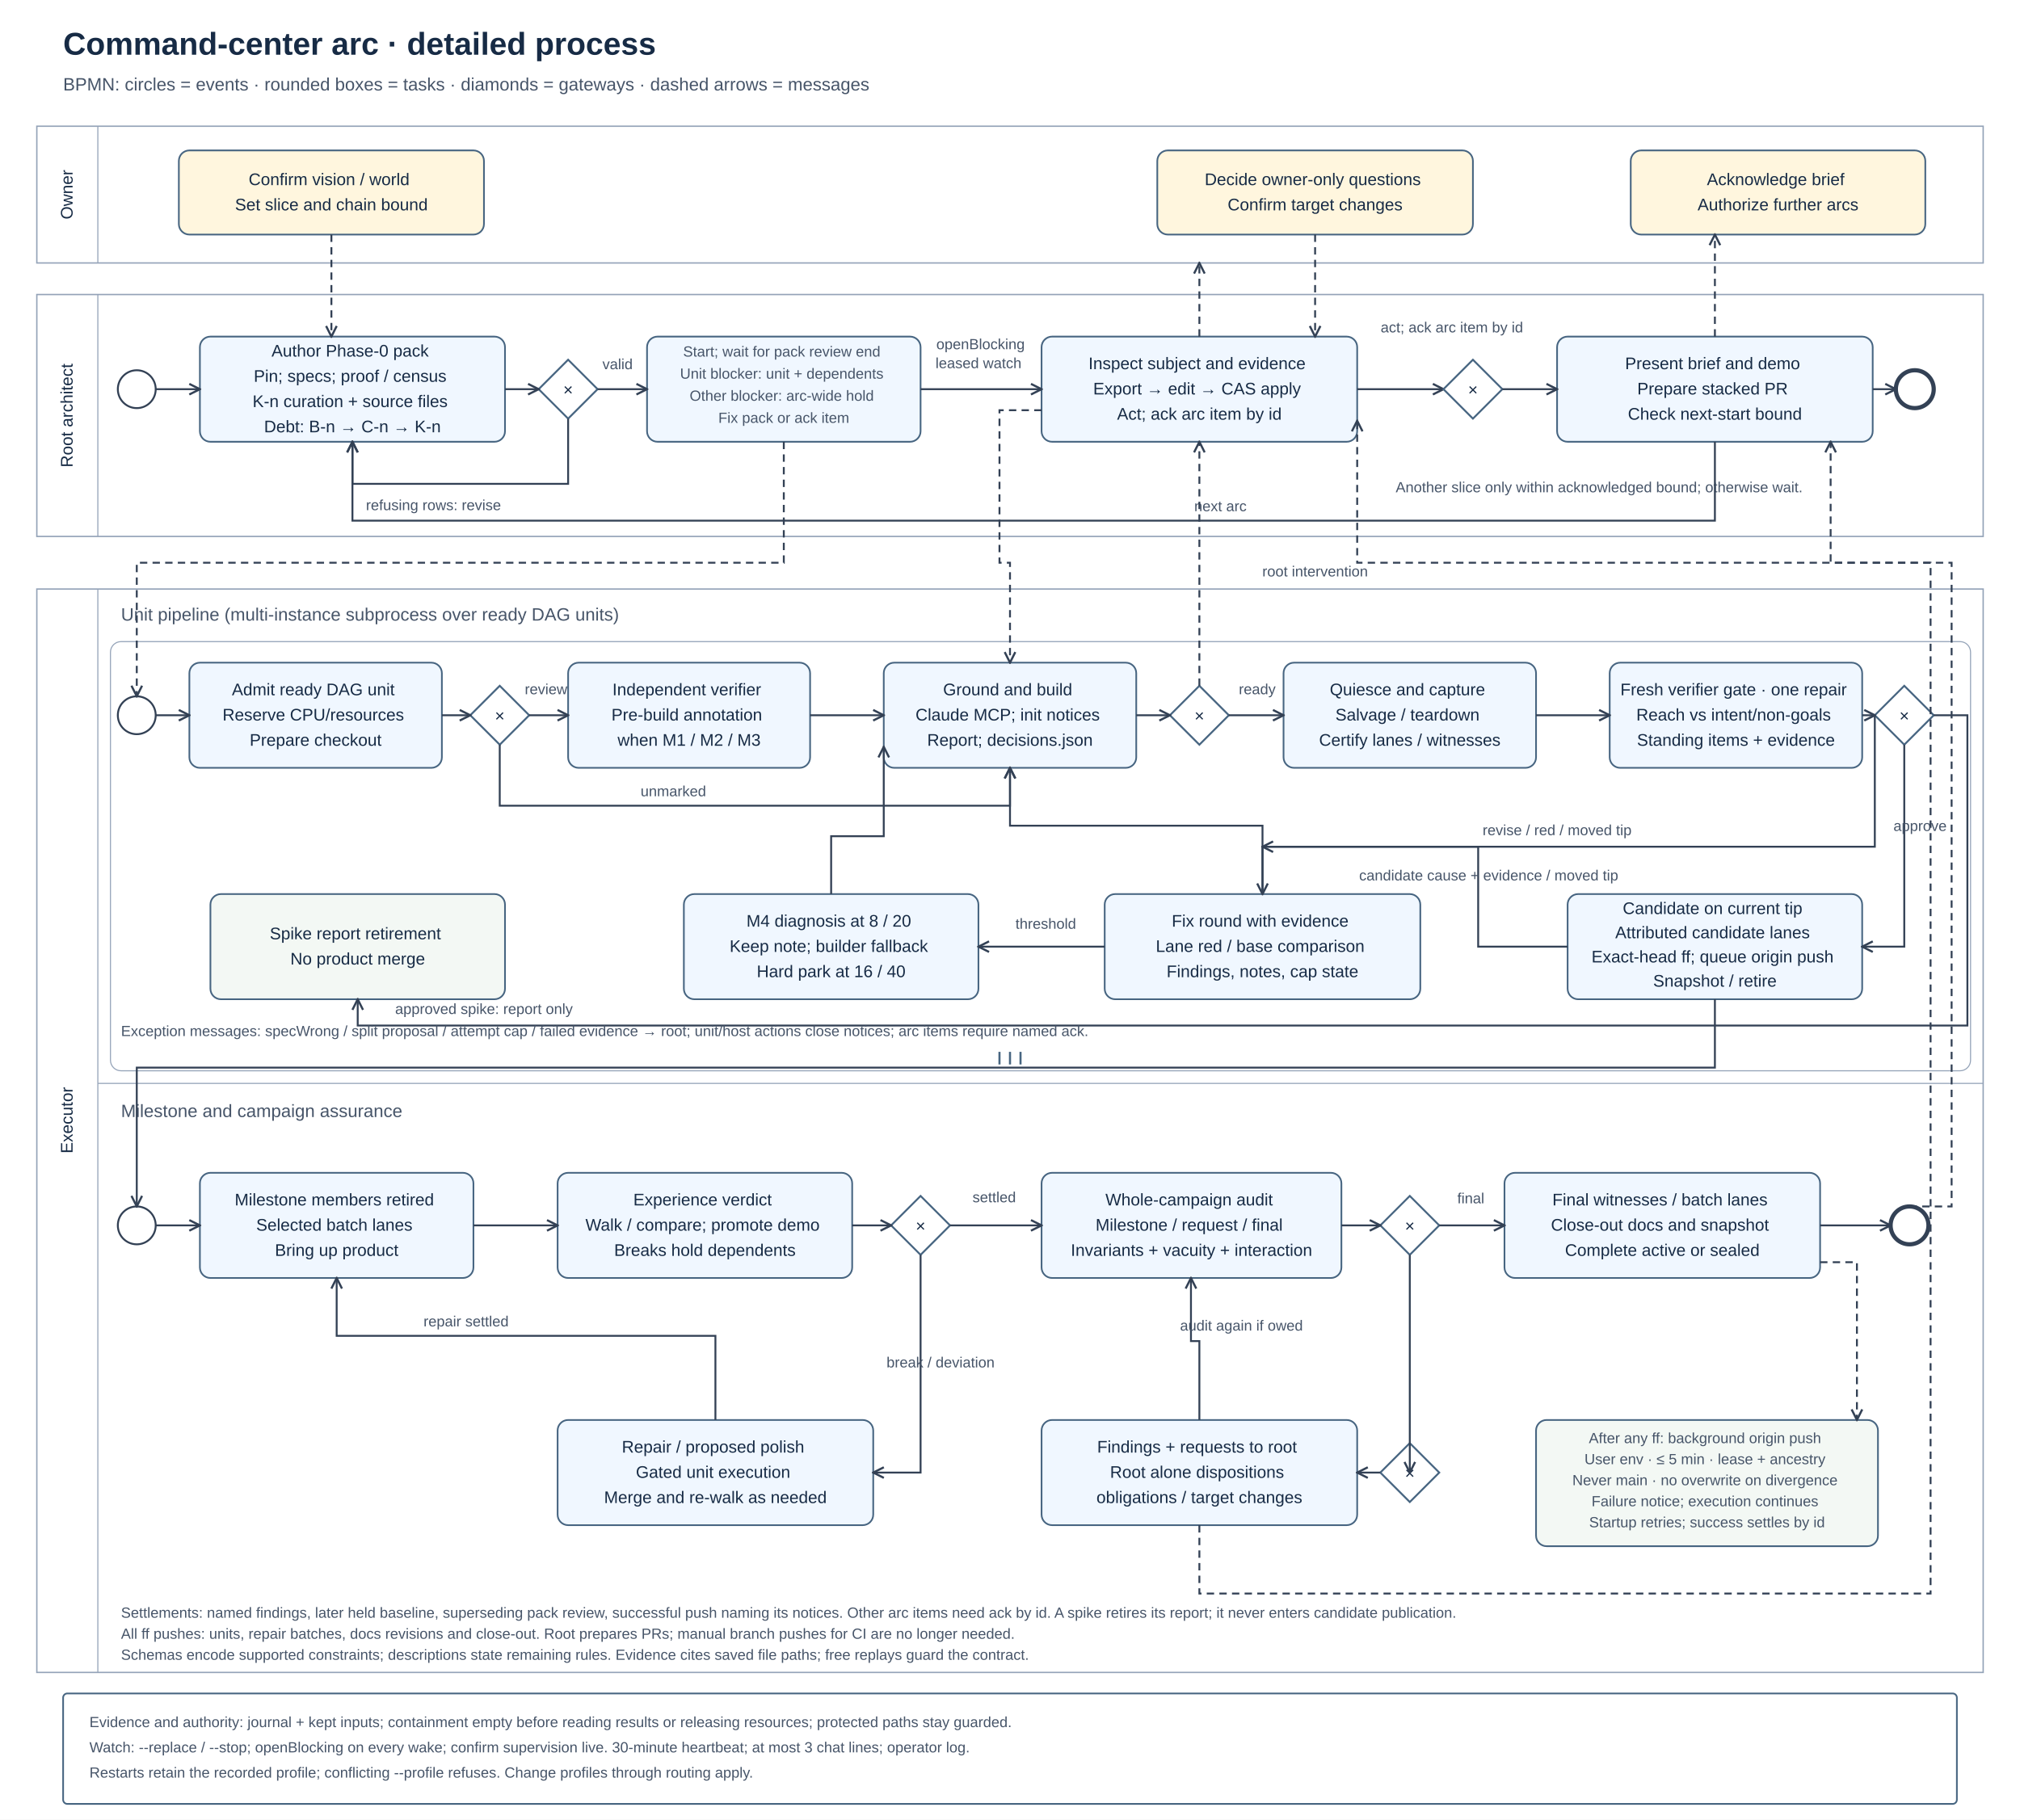
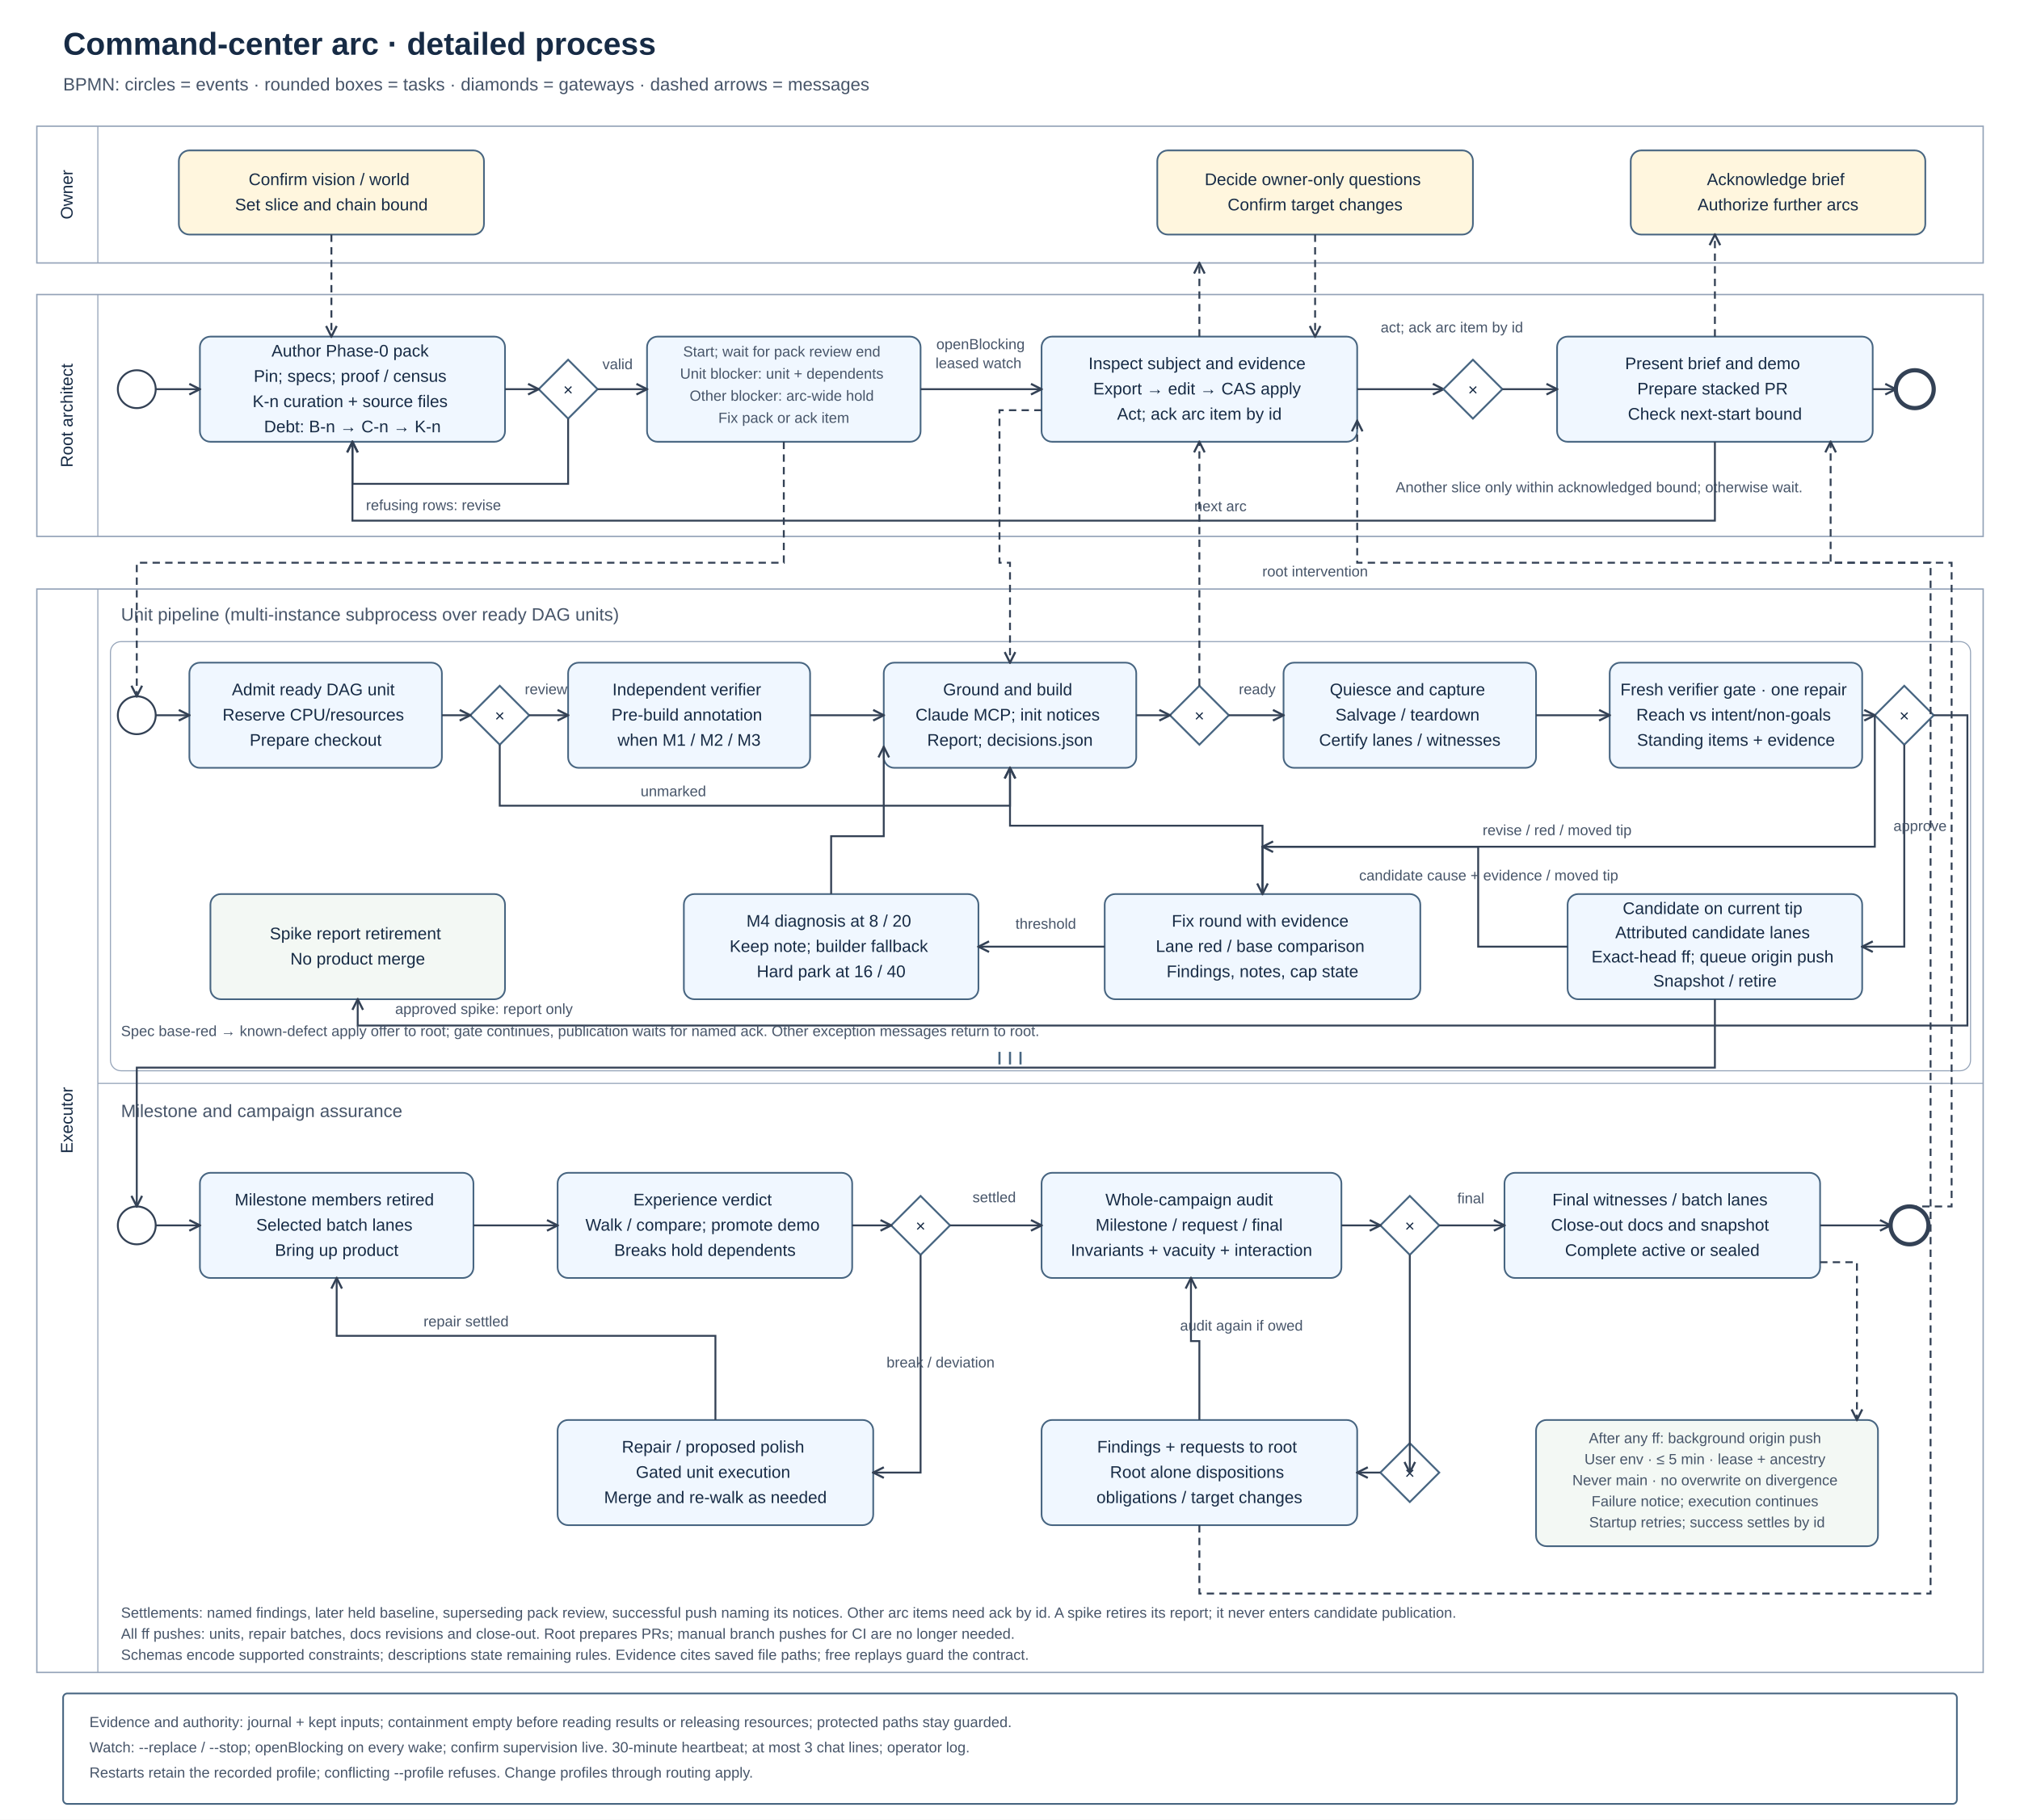
<svg xmlns="http://www.w3.org/2000/svg" width="1920" height="1730" viewBox="0 0 1920 1730" role="img" aria-labelledby="title desc">
  <defs>
    <marker id="arrow" viewBox="0 0 10 10" refX="9" refY="5" markerWidth="7" markerHeight="7" orient="auto-start-reverse">
      <path d="M 1 1 L 9 5 L 1 9" fill="none" stroke="#334155" stroke-width="1.6" />
    </marker>
  </defs>
  <style>text{font-family:Arial,Helvetica,sans-serif;fill:#172b45} .title{font-size:30px;font-weight:700}.sub{font-size:17px;fill:#475569}.label{font-size:16px}.small{font-size:14px;fill:#475569}.task{stroke:#476581;stroke-width:1.6}.edge{fill:none;stroke:#334155;stroke-width:1.8;marker-end:url(#arrow)}.msg{stroke-dasharray:7 5}.pool{fill:#fff;stroke:#94a3b8;stroke-width:1.3}</style>
  <rect width="1920" height="1730" fill="#fff" />
  <text x="60" y="52" class="title" text-anchor="start">
    <tspan x="60" dy="0">Command-center arc · detailed process</tspan>
  </text>
  <text x="60" y="86" class="sub" text-anchor="start">
    <tspan x="60" dy="0">BPMN: circles = events · rounded boxes = tasks · diamonds = gateways · dashed arrows = messages</tspan>
  </text>
  <rect x="35" y="120" width="1850" height="130" class="pool" />
  <path d="M93 120V250" stroke="#94a3b8" />
  <text transform="translate(69 185.0) rotate(-90)" text-anchor="middle" class="label">Owner</text>
  <rect x="35" y="280" width="1850" height="230" class="pool" />
  <path d="M93 280V510" stroke="#94a3b8" />
  <text transform="translate(69 395.0) rotate(-90)" text-anchor="middle" class="label">Root architect</text>
  <rect x="35" y="560" width="1850" height="1030" class="pool" />
  <path d="M93 560V1590" stroke="#94a3b8" />
  <text transform="translate(69 1065.0) rotate(-90)" text-anchor="middle" class="label">Executor</text>
  <rect x="170" y="143" width="290" height="80" rx="10" fill="#fff6de" class="task" />
  <text x="315.0" y="176.0" class="label" text-anchor="middle">
    <tspan x="315.0" dy="0">Confirm vision / world</tspan>
    <tspan x="315.0" dy="24">Set slice and chain bound</tspan>
  </text>
  <rect x="1100" y="143" width="300" height="80" rx="10" fill="#fff6de" class="task" />
  <text x="1250.0" y="176.0" class="label" text-anchor="middle">
    <tspan x="1250.0" dy="0">Decide owner-only questions</tspan>
    <tspan x="1250.0" dy="24">Confirm target changes</tspan>
  </text>
  <rect x="1550" y="143" width="280" height="80" rx="10" fill="#fff6de" class="task" />
  <text x="1690.0" y="176.0" class="label" text-anchor="middle">
    <tspan x="1690.0" dy="0">Acknowledge brief</tspan>
    <tspan x="1690.0" dy="24">Authorize further arcs</tspan>
  </text>
  <circle cx="130" cy="370" r="18" fill="#fff" stroke="#334155" stroke-width="1.8" />
  <rect x="190" y="320" width="290" height="100" rx="10" fill="#f0f7ff" class="task" />
  <text x="335.0" y="339.0" class="label" text-anchor="middle">
    <tspan x="335.0" dy="0">Author Phase-0 pack</tspan>
    <tspan x="335.0" dy="24">Pin; specs; proof / census</tspan>
    <tspan x="335.0" dy="24">K-n curation + source files</tspan>
    <tspan x="335.0" dy="24">Debt: B-n → C-n → K-n</tspan>
  </text>
  <path d="M540 342L568 370L540 398L512 370Z" fill="#fff" stroke="#476581" stroke-width="1.8" />
  <text x="540" y="376" class="label" text-anchor="middle">
    <tspan x="540" dy="0">×</tspan>
  </text>
  <rect x="615" y="320" width="260" height="100" rx="10" fill="#f0f7ff" class="task" />
  <text x="745.0" y="339" class="small" text-anchor="middle">
    <tspan x="745.0" dy="0">Start; wait for pack review end</tspan>
    <tspan x="745.0" dy="21">Unit blocker: unit + dependents</tspan>
    <tspan x="745.0" dy="21">Other blocker: arc-wide hold</tspan>
    <tspan x="745.0" dy="21">Fix pack or ack item</tspan>
  </text>
  <rect x="990" y="320" width="300" height="100" rx="10" fill="#f0f7ff" class="task" />
  <text x="1140.0" y="351.0" class="label" text-anchor="middle">
    <tspan x="1140.0" dy="0">Inspect subject and evidence</tspan>
    <tspan x="1140.0" dy="24">Export → edit → CAS apply</tspan>
    <tspan x="1140.0" dy="24">Act; ack arc item by id</tspan>
  </text>
  <rect x="1480" y="320" width="300" height="100" rx="10" fill="#f0f7ff" class="task" />
  <text x="1630.0" y="351.0" class="label" text-anchor="middle">
    <tspan x="1630.0" dy="0">Present brief and demo</tspan>
    <tspan x="1630.0" dy="24">Prepare stacked PR</tspan>
    <tspan x="1630.0" dy="24">Check next-start bound</tspan>
  </text>
  <circle cx="1820" cy="370" r="18" fill="#fff" stroke="#334155" stroke-width="4" />
  <polyline points="148,370 190,370" class="edge" />
  <polyline points="480,370 512,370" class="edge" />
  <polyline points="568,370 615,370" class="edge" />
  <text x="587" y="351" class="small" text-anchor="middle">
    <tspan x="587" dy="0">valid</tspan>
  </text>
  <polyline points="540,398 540,460 335,460 335,420" class="edge" />
  <text x="412" y="485" class="small" text-anchor="middle">
    <tspan x="412" dy="0">refusing rows: revise</tspan>
  </text>
  <polyline points="875,370 990,370" class="edge" />
  <text x="932" y="350" class="small" text-anchor="middle">
    <tspan x="932" dy="0">leased watch</tspan>
    <tspan x="932" dy="-18">openBlocking</tspan>
  </text>
  <polyline points="1290,370 1372,370" class="edge" />
  <text x="1380" y="316" class="small" text-anchor="middle">
    <tspan x="1380" dy="0">act; ack arc item by id</tspan>
  </text>
  <path d="M1400 342L1428 370L1400 398L1372 370Z" fill="#fff" stroke="#476581" stroke-width="1.8" />
  <text x="1400" y="376" class="label" text-anchor="middle">
    <tspan x="1400" dy="0">×</tspan>
  </text>
  <polyline points="1428,370 1480,370" class="edge" />
  <polyline points="1780,370 1802,370" class="edge" />
  <polyline points="315,223 315,320" class="edge msg" />
  <polyline points="1140,320 1140,250" class="edge msg" />
  <polyline points="1250,223 1250,320" class="edge msg" />
  <polyline points="1630,320 1630,223" class="edge msg" />
  <text x="1520" y="468" class="small" text-anchor="middle">
    <tspan x="1520" dy="0">Another slice only within acknowledged bound; otherwise wait.</tspan>
  </text>
  <polyline points="1630,420 1630,495 335,495 335,420" class="edge" />
  <text x="1160" y="486" class="small" text-anchor="middle">
    <tspan x="1160" dy="0">next arc</tspan>
  </text>
  <path d="M93 1030H1885" stroke="#94a3b8" />
  <text x="115" y="590" class="sub" text-anchor="start">
    <tspan x="115" dy="0">Unit pipeline (multi-instance subprocess over ready DAG units)</tspan>
  </text>
  <rect x="105" y="610" width="1768" height="408" rx="10" fill="none" stroke="#94a3b8" />
  <path d="M950 1000v12 M960 1000v12 M970 1000v12" stroke="#476581" stroke-width="2" />
  <circle cx="130" cy="680" r="18" fill="#fff" stroke="#334155" stroke-width="1.8" />
  <rect x="180" y="630" width="240" height="100" rx="10" fill="#f0f7ff" class="task" />
  <text x="300.0" y="661.0" class="label" text-anchor="middle">
    <tspan x="300.0" dy="0">Admit ready DAG unit</tspan>
    <tspan x="300.0" dy="24">Reserve CPU/resources</tspan>
    <tspan x="300.0" dy="24">Prepare checkout</tspan>
  </text>
  <path d="M475 652L503 680L475 708L447 680Z" fill="#fff" stroke="#476581" stroke-width="1.8" />
  <text x="475" y="686" class="label" text-anchor="middle">
    <tspan x="475" dy="0">×</tspan>
  </text>
  <rect x="540" y="630" width="230" height="100" rx="10" fill="#f0f7ff" class="task" />
  <text x="655.0" y="661.0" class="label" text-anchor="middle">
    <tspan x="655.0" dy="0">Independent verifier</tspan>
    <tspan x="655.0" dy="24">Pre-build annotation</tspan>
    <tspan x="655.0" dy="24">when M1 / M2 / M3</tspan>
  </text>
  <rect x="840" y="630" width="240" height="100" rx="10" fill="#f0f7ff" class="task" />
  <text x="960.0" y="661.0" class="label" text-anchor="middle">
    <tspan x="960.0" dy="0">Ground and build</tspan>
    <tspan x="960.0" dy="24">Claude MCP; init notices</tspan>
    <tspan x="960.0" dy="24">Report; decisions.json</tspan>
  </text>
  <path d="M1140 652L1168 680L1140 708L1112 680Z" fill="#fff" stroke="#476581" stroke-width="1.8" />
  <text x="1140" y="686" class="label" text-anchor="middle">
    <tspan x="1140" dy="0">×</tspan>
  </text>
  <rect x="1220" y="630" width="240" height="100" rx="10" fill="#f0f7ff" class="task" />
  <text x="1340.0" y="661.0" class="label" text-anchor="middle">
    <tspan x="1340.0" dy="0">Quiesce and capture</tspan>
    <tspan x="1340.0" dy="24">Salvage / teardown</tspan>
    <tspan x="1340.0" dy="24">Certify lanes / witnesses</tspan>
  </text>
  <rect x="1530" y="630" width="240" height="100" rx="10" fill="#f0f7ff" class="task" />
  <text x="1650.0" y="661.0" class="label" text-anchor="middle">
    <tspan x="1650.0" dy="0">Fresh verifier gate · one repair</tspan>
    <tspan x="1650.0" dy="24">Reach vs intent/non-goals</tspan>
    <tspan x="1650.0" dy="24">Standing items + evidence</tspan>
  </text>
  <polyline points="148,680 180,680" class="edge" />
  <polyline points="420,680 447,680" class="edge" />
  <polyline points="503,680 540,680" class="edge" />
  <text x="519" y="660" class="small" text-anchor="middle">
    <tspan x="519" dy="0">review</tspan>
  </text>
  <polyline points="770,680 840,680" class="edge" />
  <polyline points="475,708 475,766 960,766 960,730" class="edge" />
  <text x="640" y="757" class="small" text-anchor="middle">
    <tspan x="640" dy="0">unmarked</tspan>
  </text>
  <polyline points="1080,680 1112,680" class="edge" />
  <polyline points="1168,680 1220,680" class="edge" />
  <text x="1195" y="660" class="small" text-anchor="middle">
    <tspan x="1195" dy="0">ready</tspan>
  </text>
  <polyline points="1460,680 1530,680" class="edge" />
  <polyline points="745,420 745,535 130,535 130,662" class="edge msg" />
  <path d="M1810 652L1838 680L1810 708L1782 680Z" fill="#fff" stroke="#476581" stroke-width="1.8" />
  <text x="1810" y="686" class="label" text-anchor="middle">
    <tspan x="1810" dy="0">×</tspan>
  </text>
  <polyline points="1770,680 1782,680" class="edge" />
  <rect x="1490" y="850" width="280" height="100" rx="10" fill="#f0f7ff" class="task" />
  <text x="1630.0" y="869" class="label" text-anchor="middle">
    <tspan x="1630.0" dy="0">Candidate on current tip</tspan>
    <tspan x="1630.0" dy="23">Attributed candidate lanes</tspan>
    <tspan x="1630.0" dy="23">Exact-head ff; queue origin push</tspan>
    <tspan x="1630.0" dy="23">Snapshot / retire</tspan>
  </text>
  <polyline points="1810,708 1810,900 1770,900" class="edge" />
  <text x="1825" y="790" class="small" text-anchor="middle">
    <tspan x="1825" dy="0">approve</tspan>
  </text>
  <rect x="1050" y="850" width="300" height="100" rx="10" fill="#f0f7ff" class="task" />
  <text x="1200.0" y="881.0" class="label" text-anchor="middle">
    <tspan x="1200.0" dy="0">Fix round with evidence</tspan>
    <tspan x="1200.0" dy="24">Lane red / base comparison</tspan>
    <tspan x="1200.0" dy="24">Findings, notes, cap state</tspan>
  </text>
  <rect x="650" y="850" width="280" height="100" rx="10" fill="#f0f7ff" class="task" />
  <text x="790.0" y="881.0" class="label" text-anchor="middle">
    <tspan x="790.0" dy="0">M4 diagnosis at 8 / 20</tspan>
    <tspan x="790.0" dy="24">Keep note; builder fallback</tspan>
    <tspan x="790.0" dy="24">Hard park at 16 / 40</tspan>
  </text>
  <rect x="200" y="850" width="280" height="100" rx="10" fill="#f3f8f4" class="task" />
  <text x="340.0" y="893.0" class="label" text-anchor="middle">
    <tspan x="340.0" dy="0">Spike report retirement</tspan>
    <tspan x="340.0" dy="24">No product merge</tspan>
  </text>
  <polyline points="1782,680 1782,805 1200,805 1200,850" class="edge" />
  <text x="1480" y="794" class="small" text-anchor="middle">
    <tspan x="1480" dy="0">revise / red / moved tip</tspan>
  </text>
  <polyline points="1200,850 1200,785 960,785 960,730" class="edge" />
  <polyline points="1050,900 930,900" class="edge" />
  <text x="994" y="883" class="small" text-anchor="middle">
    <tspan x="994" dy="0">threshold</tspan>
  </text>
  <polyline points="790,850 790,795 840,795 840,710" class="edge" />
  <polyline points="1838,680 1870,680 1870,975 340,975 340,950" class="edge" />
  <text x="460" y="964" class="small" text-anchor="middle">
    <tspan x="460" dy="0">approved spike: report only</tspan>
  </text>
  <polyline points="1490,900 1405,900 1405,805 1200,805" class="edge" />
  <text x="1415" y="837" class="small" text-anchor="middle">
    <tspan x="1415" dy="0">candidate cause + evidence / moved tip</tspan>
  </text>
  <text x="115" y="985" class="small" text-anchor="start">
-     <tspan x="115" dy="0">Exception messages: specWrong / split proposal / attempt cap / failed evidence → root; unit/host actions close notices; arc items require named ack.</tspan>
+     <tspan x="115" dy="0">Spec base-red → known-defect apply offer to root; gate continues, publication waits for named ack. Other exception messages return to root.</tspan>
  </text>
  <polyline points="1140,652 1140,535 1140,420" class="edge msg" />
  <text x="1250" y="548" class="small" text-anchor="middle">
    <tspan x="1250" dy="0">root intervention</tspan>
  </text>
  <polyline points="990,390 950,390 950,535 960,535 960,630" class="edge msg" />
  <text x="115" y="1062" class="sub" text-anchor="start">
    <tspan x="115" dy="0">Milestone and campaign assurance</tspan>
  </text>
  <circle cx="130" cy="1165" r="18" fill="#fff" stroke="#334155" stroke-width="1.8" />
  <rect x="190" y="1115" width="260" height="100" rx="10" fill="#f0f7ff" class="task" />
  <text x="320.0" y="1146.0" class="label" text-anchor="middle">
    <tspan x="320.0" dy="0">Milestone members retired</tspan>
    <tspan x="320.0" dy="24">Selected batch lanes</tspan>
    <tspan x="320.0" dy="24">Bring up product</tspan>
  </text>
  <rect x="530" y="1115" width="280" height="100" rx="10" fill="#f0f7ff" class="task" />
  <text x="670.0" y="1146.0" class="label" text-anchor="middle">
    <tspan x="670.0" dy="0">Experience verdict</tspan>
    <tspan x="670.0" dy="24">Walk / compare; promote demo</tspan>
    <tspan x="670.0" dy="24">Breaks hold dependents</tspan>
  </text>
  <path d="M875 1137L903 1165L875 1193L847 1165Z" fill="#fff" stroke="#476581" stroke-width="1.8" />
  <text x="875" y="1171" class="label" text-anchor="middle">
    <tspan x="875" dy="0">×</tspan>
  </text>
  <rect x="990" y="1115" width="285" height="100" rx="10" fill="#f0f7ff" class="task" />
  <text x="1132.5" y="1146.0" class="label" text-anchor="middle">
    <tspan x="1132.5" dy="0">Whole-campaign audit</tspan>
    <tspan x="1132.5" dy="24">Milestone / request / final</tspan>
    <tspan x="1132.5" dy="24">Invariants + vacuity + interaction</tspan>
  </text>
  <path d="M1340 1137L1368 1165L1340 1193L1312 1165Z" fill="#fff" stroke="#476581" stroke-width="1.8" />
  <text x="1340" y="1171" class="label" text-anchor="middle">
    <tspan x="1340" dy="0">×</tspan>
  </text>
  <rect x="1430" y="1115" width="300" height="100" rx="10" fill="#f0f7ff" class="task" />
  <text x="1580.0" y="1146.0" class="label" text-anchor="middle">
    <tspan x="1580.0" dy="0">Final witnesses / batch lanes</tspan>
    <tspan x="1580.0" dy="24">Close-out docs and snapshot</tspan>
    <tspan x="1580.0" dy="24">Complete active or sealed</tspan>
  </text>
  <circle cx="1815" cy="1165" r="18" fill="#fff" stroke="#334155" stroke-width="4" />
  <rect x="1460" y="1350" width="325" height="120" rx="10" fill="#f3f8f4" class="task" />
  <text x="1622.5" y="1372" class="small" text-anchor="middle">
    <tspan x="1622.5" dy="0">After any ff: background origin push</tspan>
    <tspan x="1622.5" dy="20">User env · ≤ 5 min · lease + ancestry</tspan>
    <tspan x="1622.5" dy="20">Never main · no overwrite on divergence</tspan>
    <tspan x="1622.5" dy="20">Failure notice; execution continues</tspan>
    <tspan x="1622.5" dy="20">Startup retries; success settles by id</tspan>
  </text>
  <polyline points="1730,1200 1765,1200 1765,1350" class="edge msg" />
  <polyline points="1630,950 1630,1015 130,1015 130,1147" class="edge" />
  <polyline points="148,1165 190,1165" class="edge" />
  <polyline points="450,1165 530,1165" class="edge" />
  <polyline points="810,1165 847,1165" class="edge" />
  <polyline points="903,1165 990,1165" class="edge" />
  <text x="945" y="1143" class="small" text-anchor="middle">
    <tspan x="945" dy="0">settled</tspan>
  </text>
  <polyline points="1275,1165 1312,1165" class="edge" />
  <polyline points="1368,1165 1430,1165" class="edge" />
  <text x="1398" y="1144" class="small" text-anchor="middle">
    <tspan x="1398" dy="0">final</tspan>
  </text>
  <polyline points="1730,1165 1797,1165" class="edge" />
  <rect x="530" y="1350" width="300" height="100" rx="10" fill="#f0f7ff" class="task" />
  <text x="680.0" y="1381.0" class="label" text-anchor="middle">
    <tspan x="680.0" dy="0">Repair / proposed polish</tspan>
    <tspan x="680.0" dy="24">Gated unit execution</tspan>
    <tspan x="680.0" dy="24">Merge and re-walk as needed</tspan>
  </text>
  <rect x="990" y="1350" width="300" height="100" rx="10" fill="#f0f7ff" class="task" />
  <text x="1140.0" y="1381.0" class="label" text-anchor="middle">
    <tspan x="1140.0" dy="0">Findings + requests to root</tspan>
    <tspan x="1140.0" dy="24">Root alone dispositions</tspan>
    <tspan x="1140.0" dy="24">obligations / target changes</tspan>
  </text>
  <path d="M1340 1372L1368 1400L1340 1428L1312 1400Z" fill="#fff" stroke="#476581" stroke-width="1.8" />
  <text x="1340" y="1406" class="label" text-anchor="middle">
    <tspan x="1340" dy="0">×</tspan>
  </text>
  <polyline points="875,1193 875,1400 830,1400" class="edge" />
  <text x="894" y="1300" class="small" text-anchor="middle">
    <tspan x="894" dy="0">break / deviation</tspan>
  </text>
  <polyline points="680,1350 680,1270 320,1270 320,1215" class="edge" />
  <text x="443" y="1261" class="small" text-anchor="middle">
    <tspan x="443" dy="0">repair settled</tspan>
  </text>
  <polyline points="1340,1193 1340,1400" class="edge" />
  <polyline points="1312,1400 1290,1400" class="edge" />
  <polyline points="1140,1350 1140,1275 1132,1275 1132,1215" class="edge" />
  <text x="1180" y="1265" class="small" text-anchor="middle">
    <tspan x="1180" dy="0">audit again if owed</tspan>
  </text>
  <polyline points="1140,1450 1140,1515 1835,1515 1835,535 1290,535 1290,400" class="edge msg" />
  <polyline points="1815,1147 1855,1147 1855,535 1740,535 1740,420" class="edge msg" />
  <text x="115" y="1538" class="small" text-anchor="start">
    <tspan x="115" dy="0">Settlements: named findings, later held baseline, superseding pack review, successful push naming its notices. Other arc items need ack by id. A spike retires its report; it never enters candidate publication.</tspan>
    <tspan x="115" dy="20">All ff pushes: units, repair batches, docs revisions and close-out. Root prepares PRs; manual branch pushes for CI are no longer needed.</tspan>
    <tspan x="115" dy="20">Schemas encode supported constraints; descriptions state remaining rules. Evidence cites saved file paths; free replays guard the contract.</tspan>
  </text>
  <rect x="60" y="1610" width="1800" height="105" rx="4" fill="#fff" class="task" />
  <text x="85" y="1642" class="small" text-anchor="start">
    <tspan x="85" dy="0">Evidence and authority: journal + kept inputs; containment empty before reading results or releasing resources; protected paths stay guarded.</tspan>
    <tspan x="85" dy="24">Watch: --replace / --stop; openBlocking on every wake; confirm supervision live. 30-minute heartbeat; at most 3 chat lines; operator log.</tspan>
    <tspan x="85" dy="24">Restarts retain the recorded profile; conflicting --profile refuses. Change profiles through routing apply.</tspan>
  </text>
</svg>
